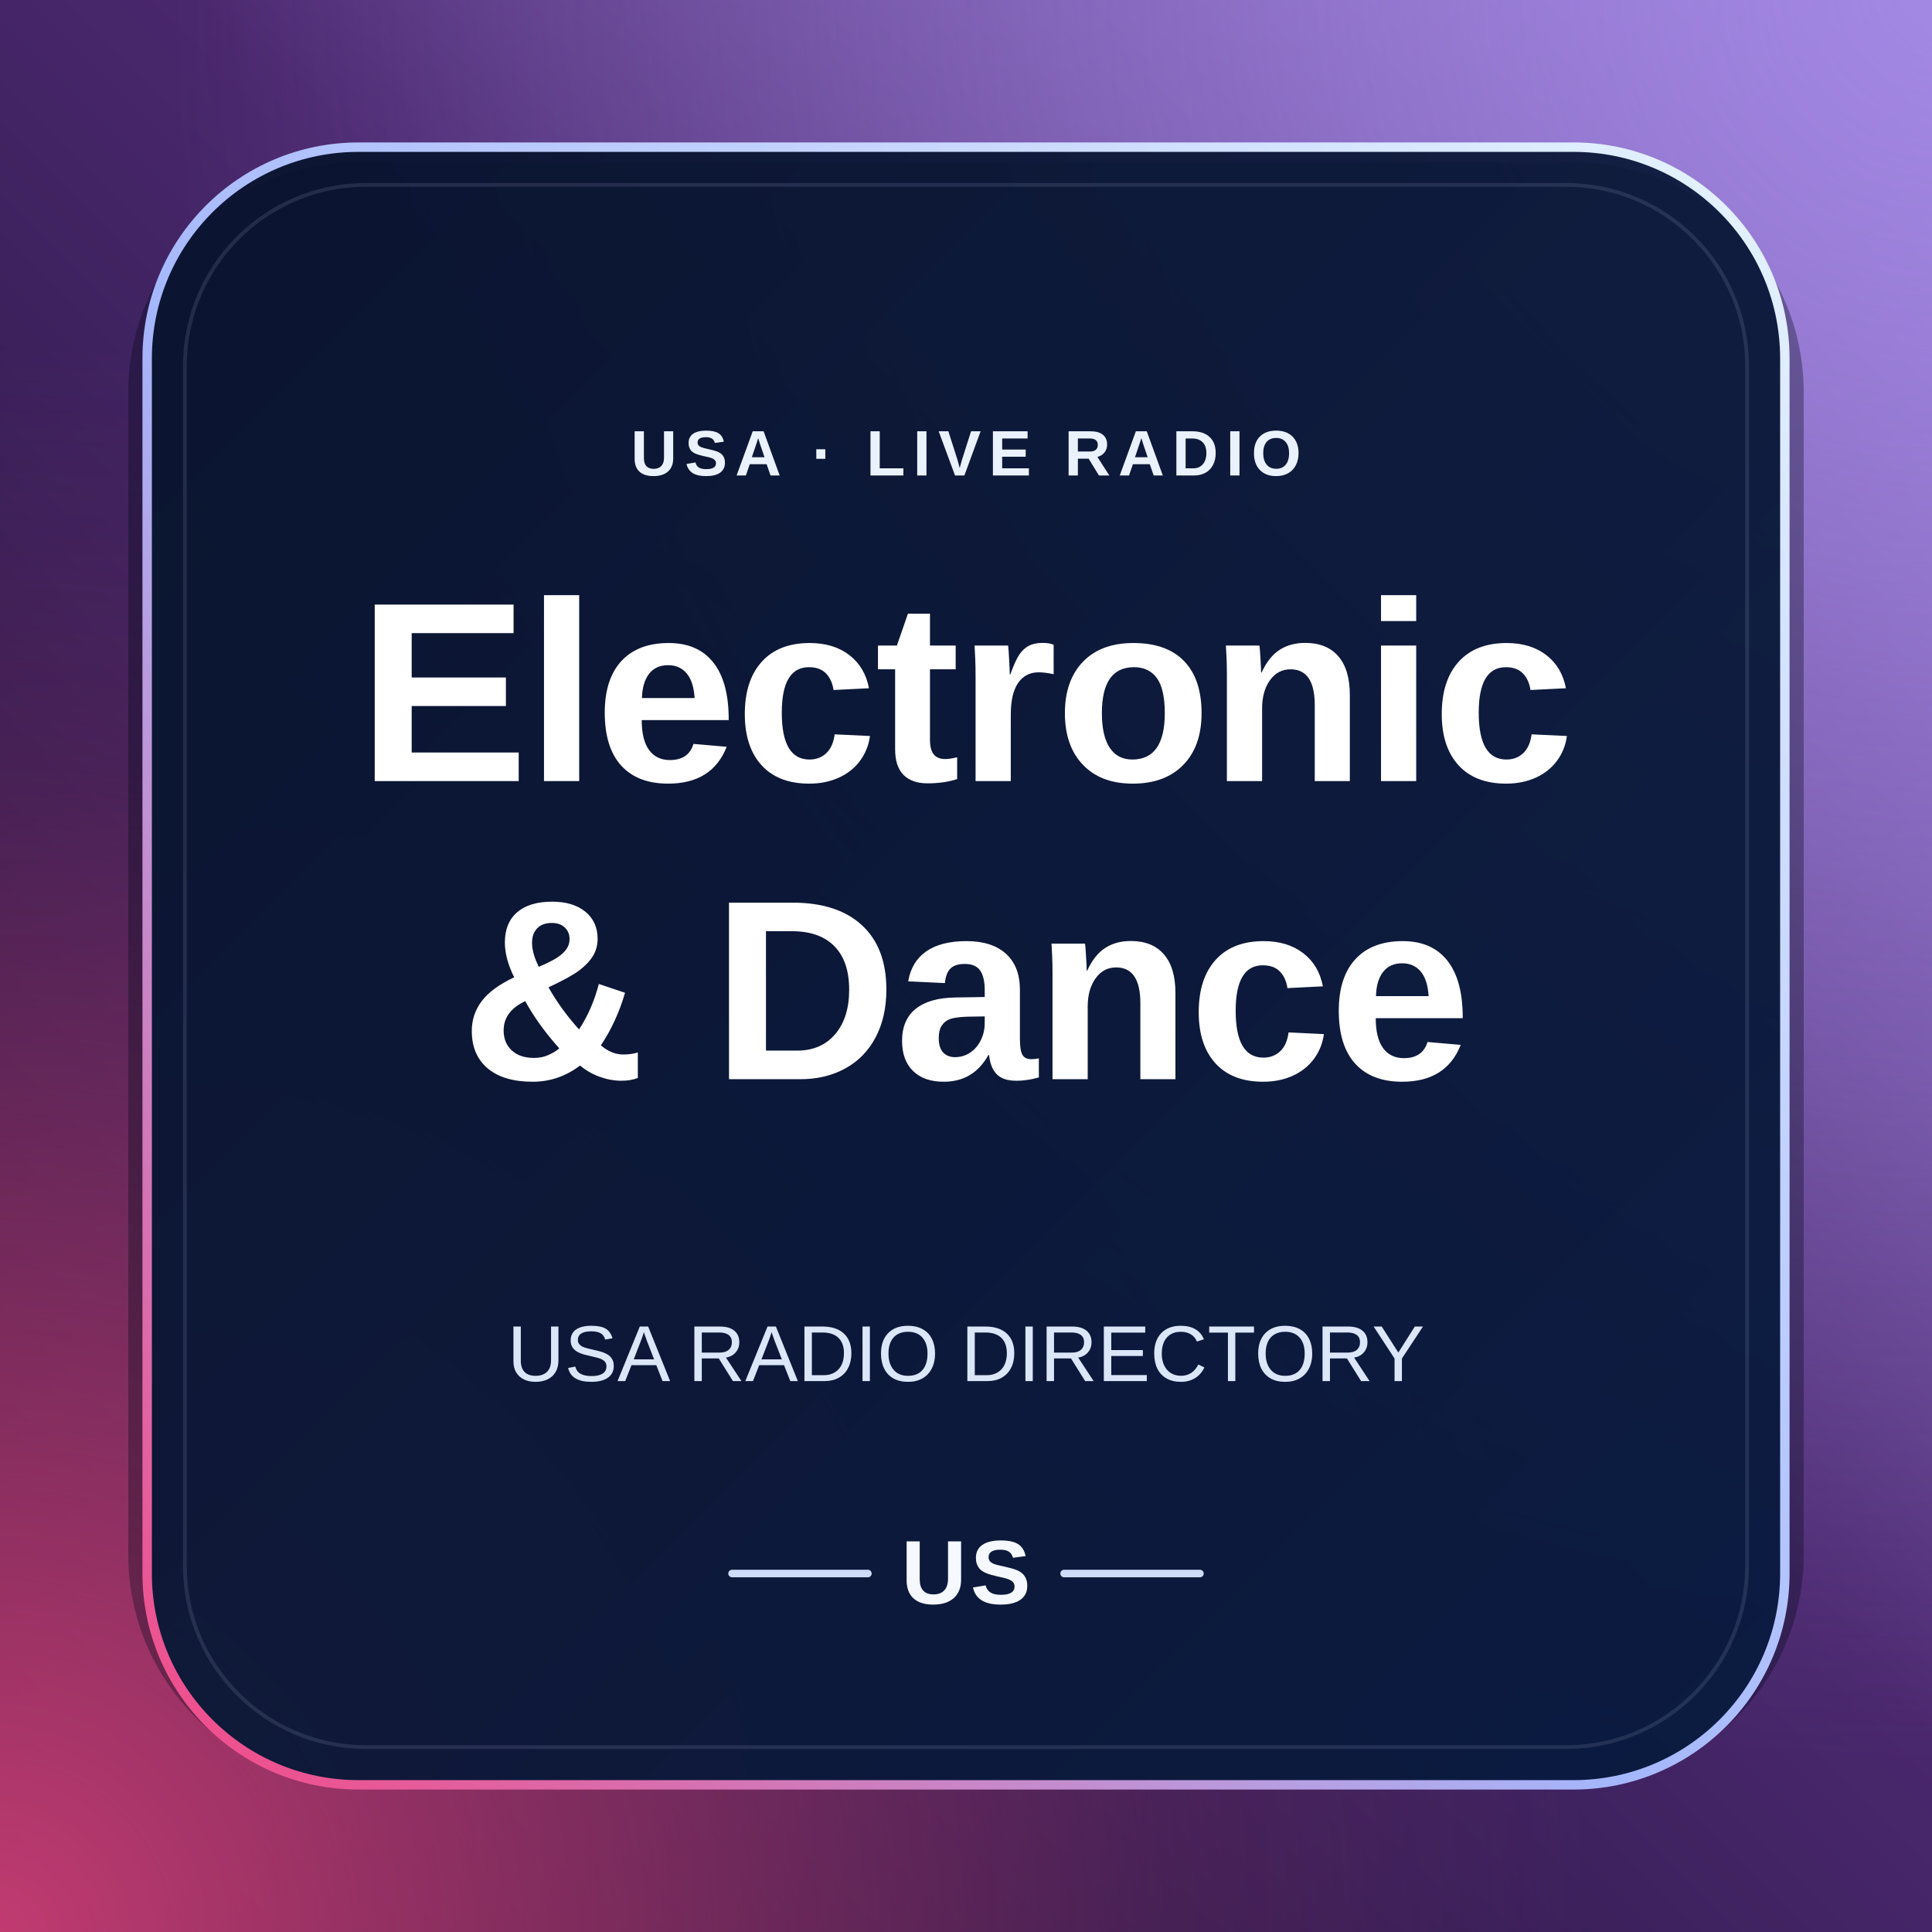
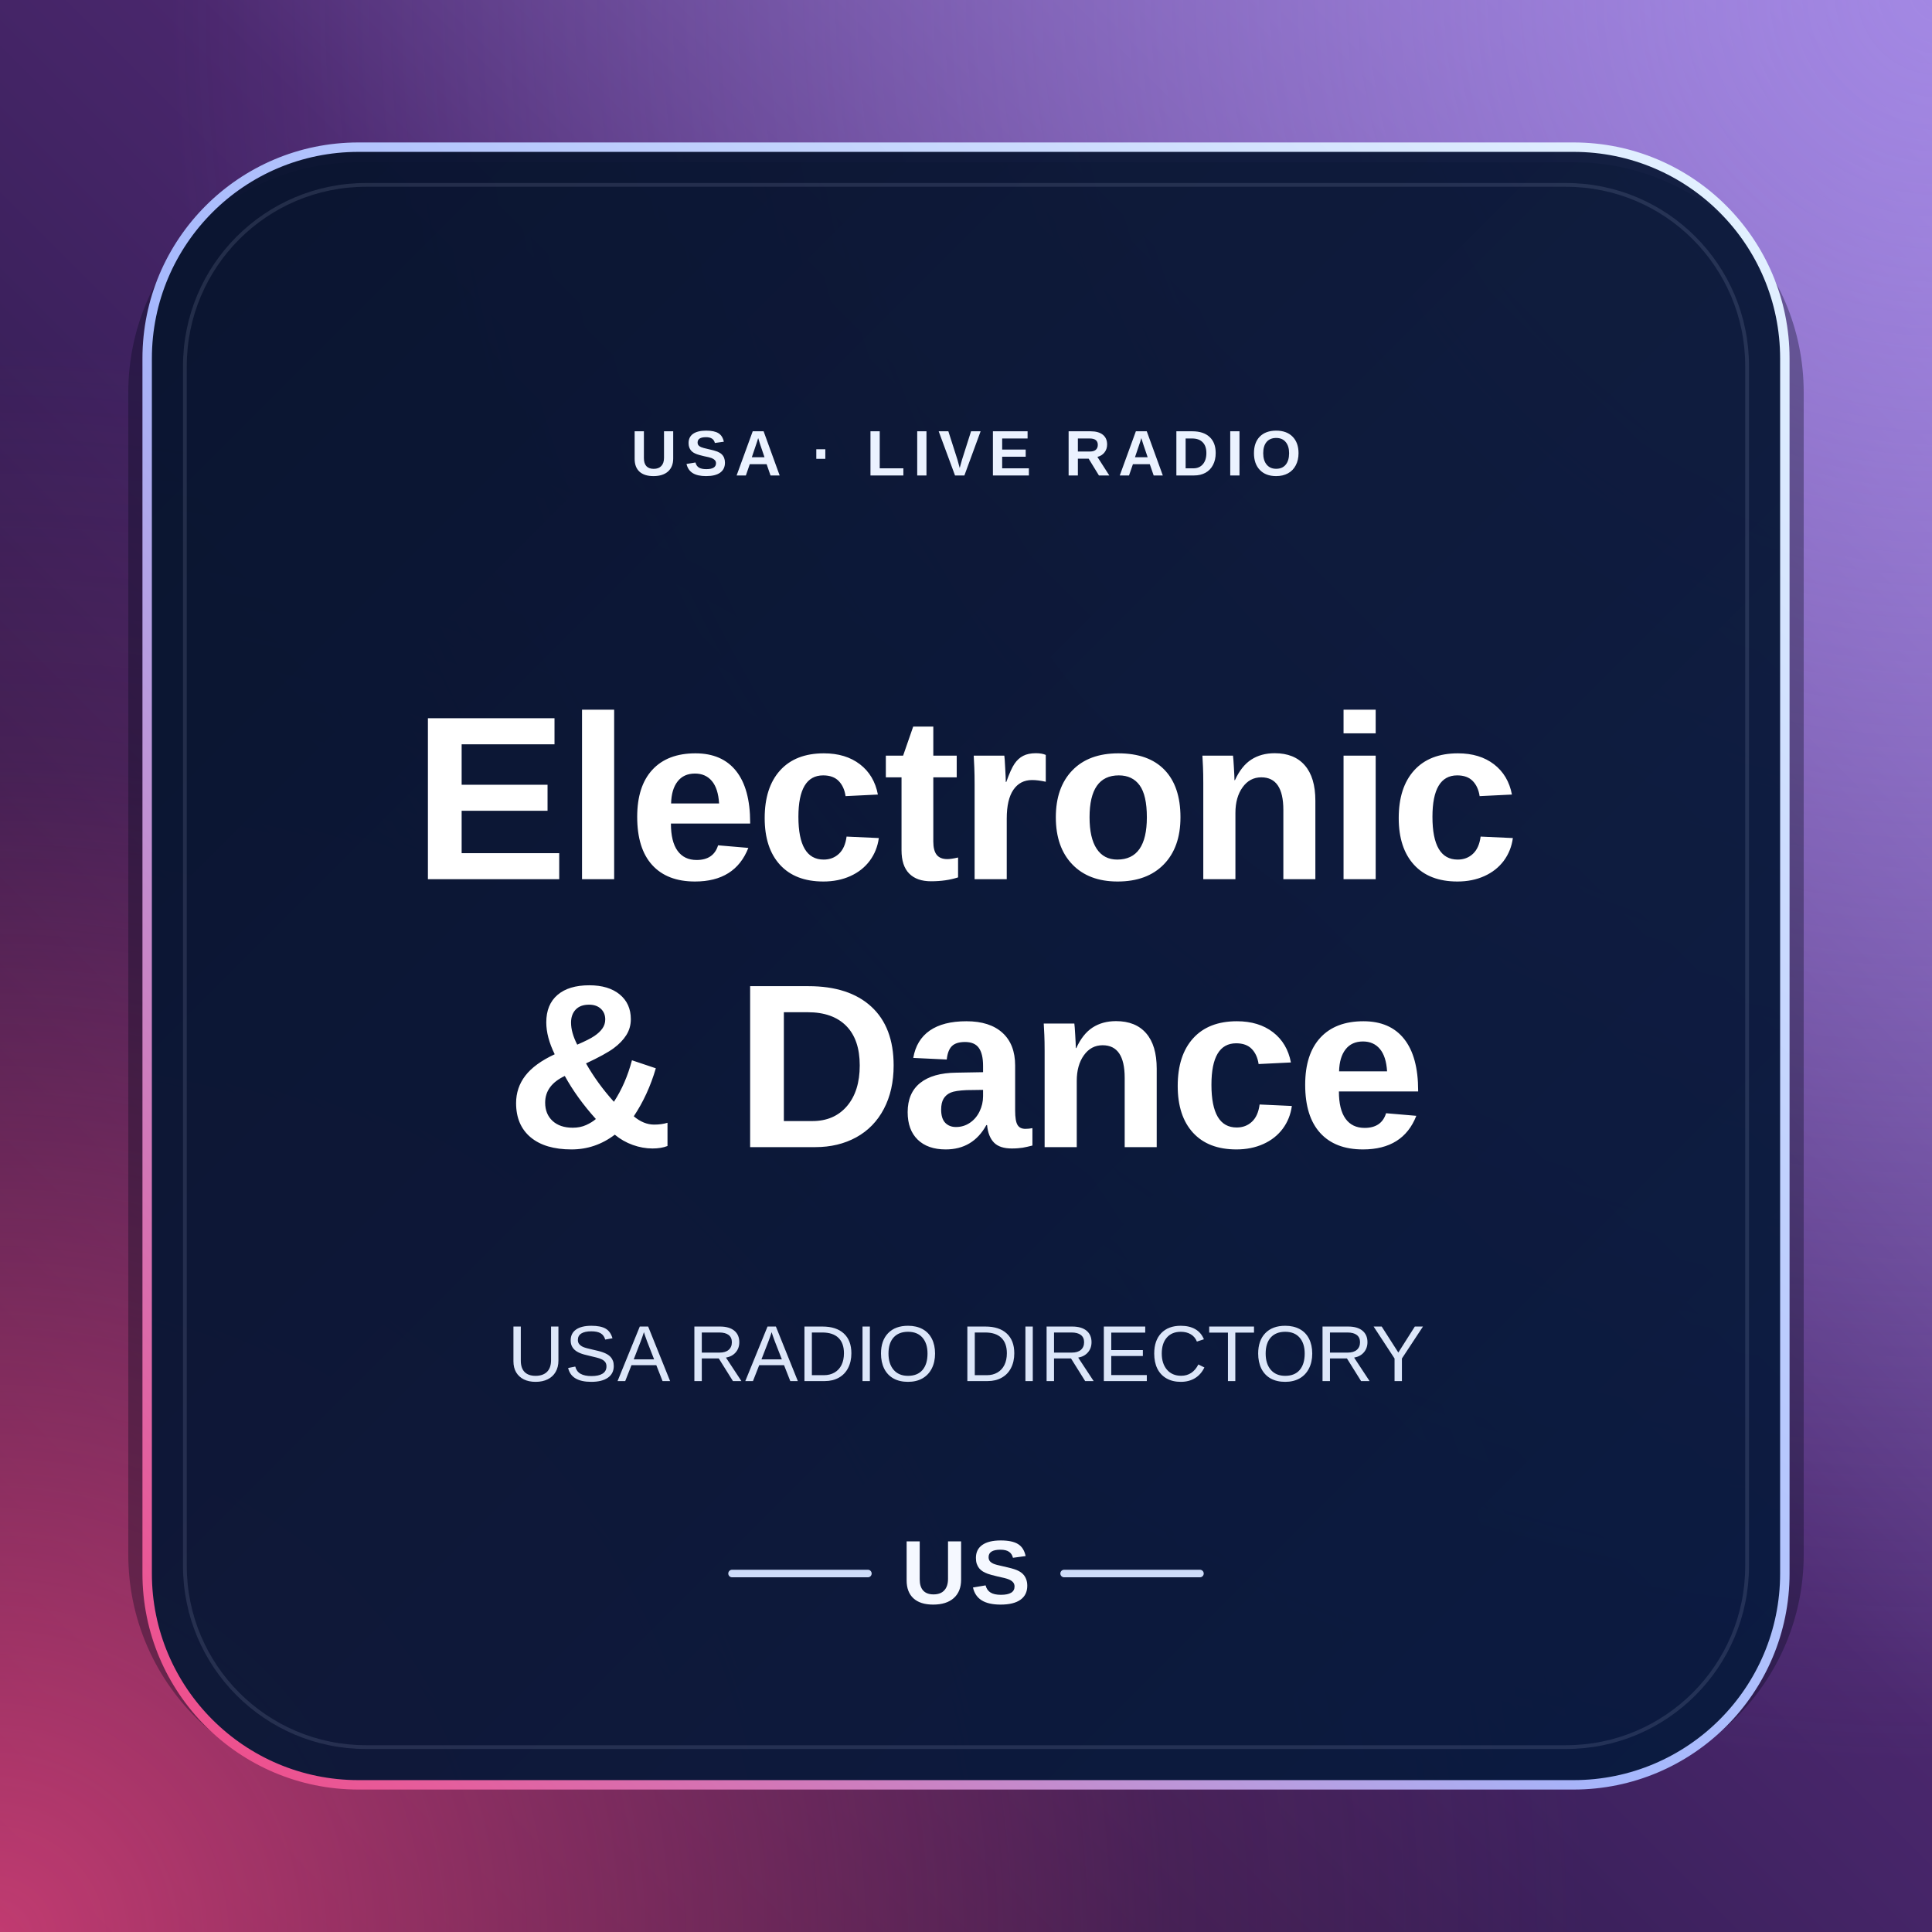
<svg xmlns="http://www.w3.org/2000/svg" width="1254" height="1254" viewBox="0 0 512 512" role="img" aria-label="Electronic &amp; Dance radio cover">
  <defs>
    <linearGradient id="background" x1="0" y1="1" x2="1" y2="0">
      <stop offset="0" stop-color="#100e2a" />
      <stop offset=".55" stop-color="#4a276d" />
      <stop offset="1" stop-color="#a388e4" />
    </linearGradient>
    <radialGradient id="leftGlow" cx="0" cy="1" r=".82">
      <stop offset="0" stop-color="#f44885" stop-opacity=".78" />
      <stop offset=".74" stop-color="#f44885" stop-opacity=".11" />
      <stop offset="1" stop-color="#f44885" stop-opacity="0" />
    </radialGradient>
    <radialGradient id="rightGlow" cx="1" cy="0" r=".91">
      <stop offset="0" stop-color="#a388e4" stop-opacity=".64" />
      <stop offset="1" stop-color="#a388e4" stop-opacity="0" />
    </radialGradient>
    <linearGradient id="rim" x1="0" y1="1" x2="1" y2="0">
      <stop offset="0" stop-color="#f44885" />
      <stop offset=".45" stop-color="#a5b7fc" />
      <stop offset="1" stop-color="#e6f4ff" />
    </linearGradient>
    <linearGradient id="pane" x1="0" y1="0" x2="1" y2="1">
      <stop offset="0" stop-color="#09142e" stop-opacity=".94" />
      <stop offset="1" stop-color="#091b40" stop-opacity=".92" />
    </linearGradient>
  </defs>
  <rect width="512" height="512" fill="url(#background)" />
  <rect width="512" height="512" fill="url(#leftGlow)" />
  <rect width="512" height="512" fill="url(#rightGlow)" />
  <rect x="34" y="43" width="444" height="430" rx="61" fill="#040819" opacity=".34" />
  <rect x="39" y="39" width="434" height="434" rx="56" fill="url(#pane)" stroke="url(#rim)" stroke-width="2.5" />
  <rect x="49" y="49" width="414" height="414" rx="48" fill="none" stroke="#d0deff" stroke-opacity=".12" />
  <text x="256" y="126" text-anchor="middle" font-family="Arial,Helvetica,sans-serif" font-size="17" font-weight="700" letter-spacing="2.0" fill="#ebf2ff">USA · LIVE RADIO</text>
-   <text x="256" y="207" text-anchor="middle" font-family="Arial,Helvetica,sans-serif" font-size="68" font-weight="750" letter-spacing="-0.7" fill="#ffffff">Electronic</text>
-   <text x="256" y="286" text-anchor="middle" font-family="Arial,Helvetica,sans-serif" font-size="68" font-weight="750" letter-spacing="-0.7" fill="#ffffff">&amp; Dance</text>
+   <text x="256" y="233" text-anchor="middle" font-family="Arial,Helvetica,sans-serif" font-size="62" font-weight="750" letter-spacing="-0.7" fill="#ffffff">Electronic</text>
+   <text x="256" y="304" text-anchor="middle" font-family="Arial,Helvetica,sans-serif" font-size="62" font-weight="750" letter-spacing="-0.7" fill="#ffffff">&amp; Dance</text>
  <text x="256" y="366" text-anchor="middle" font-family="Arial,Helvetica,sans-serif" font-size="21" font-weight="400" fill="#dce6f9">USA RADIO DIRECTORY</text>
  <path d="M194 417H230 M282 417H318" fill="none" stroke="#cedcf9" stroke-width="2" stroke-linecap="round" />
  <text x="256" y="425" text-anchor="middle" font-family="Arial,Helvetica,sans-serif" font-size="24" font-weight="700" letter-spacing="1" fill="#f5f8ff">US</text>
</svg>
